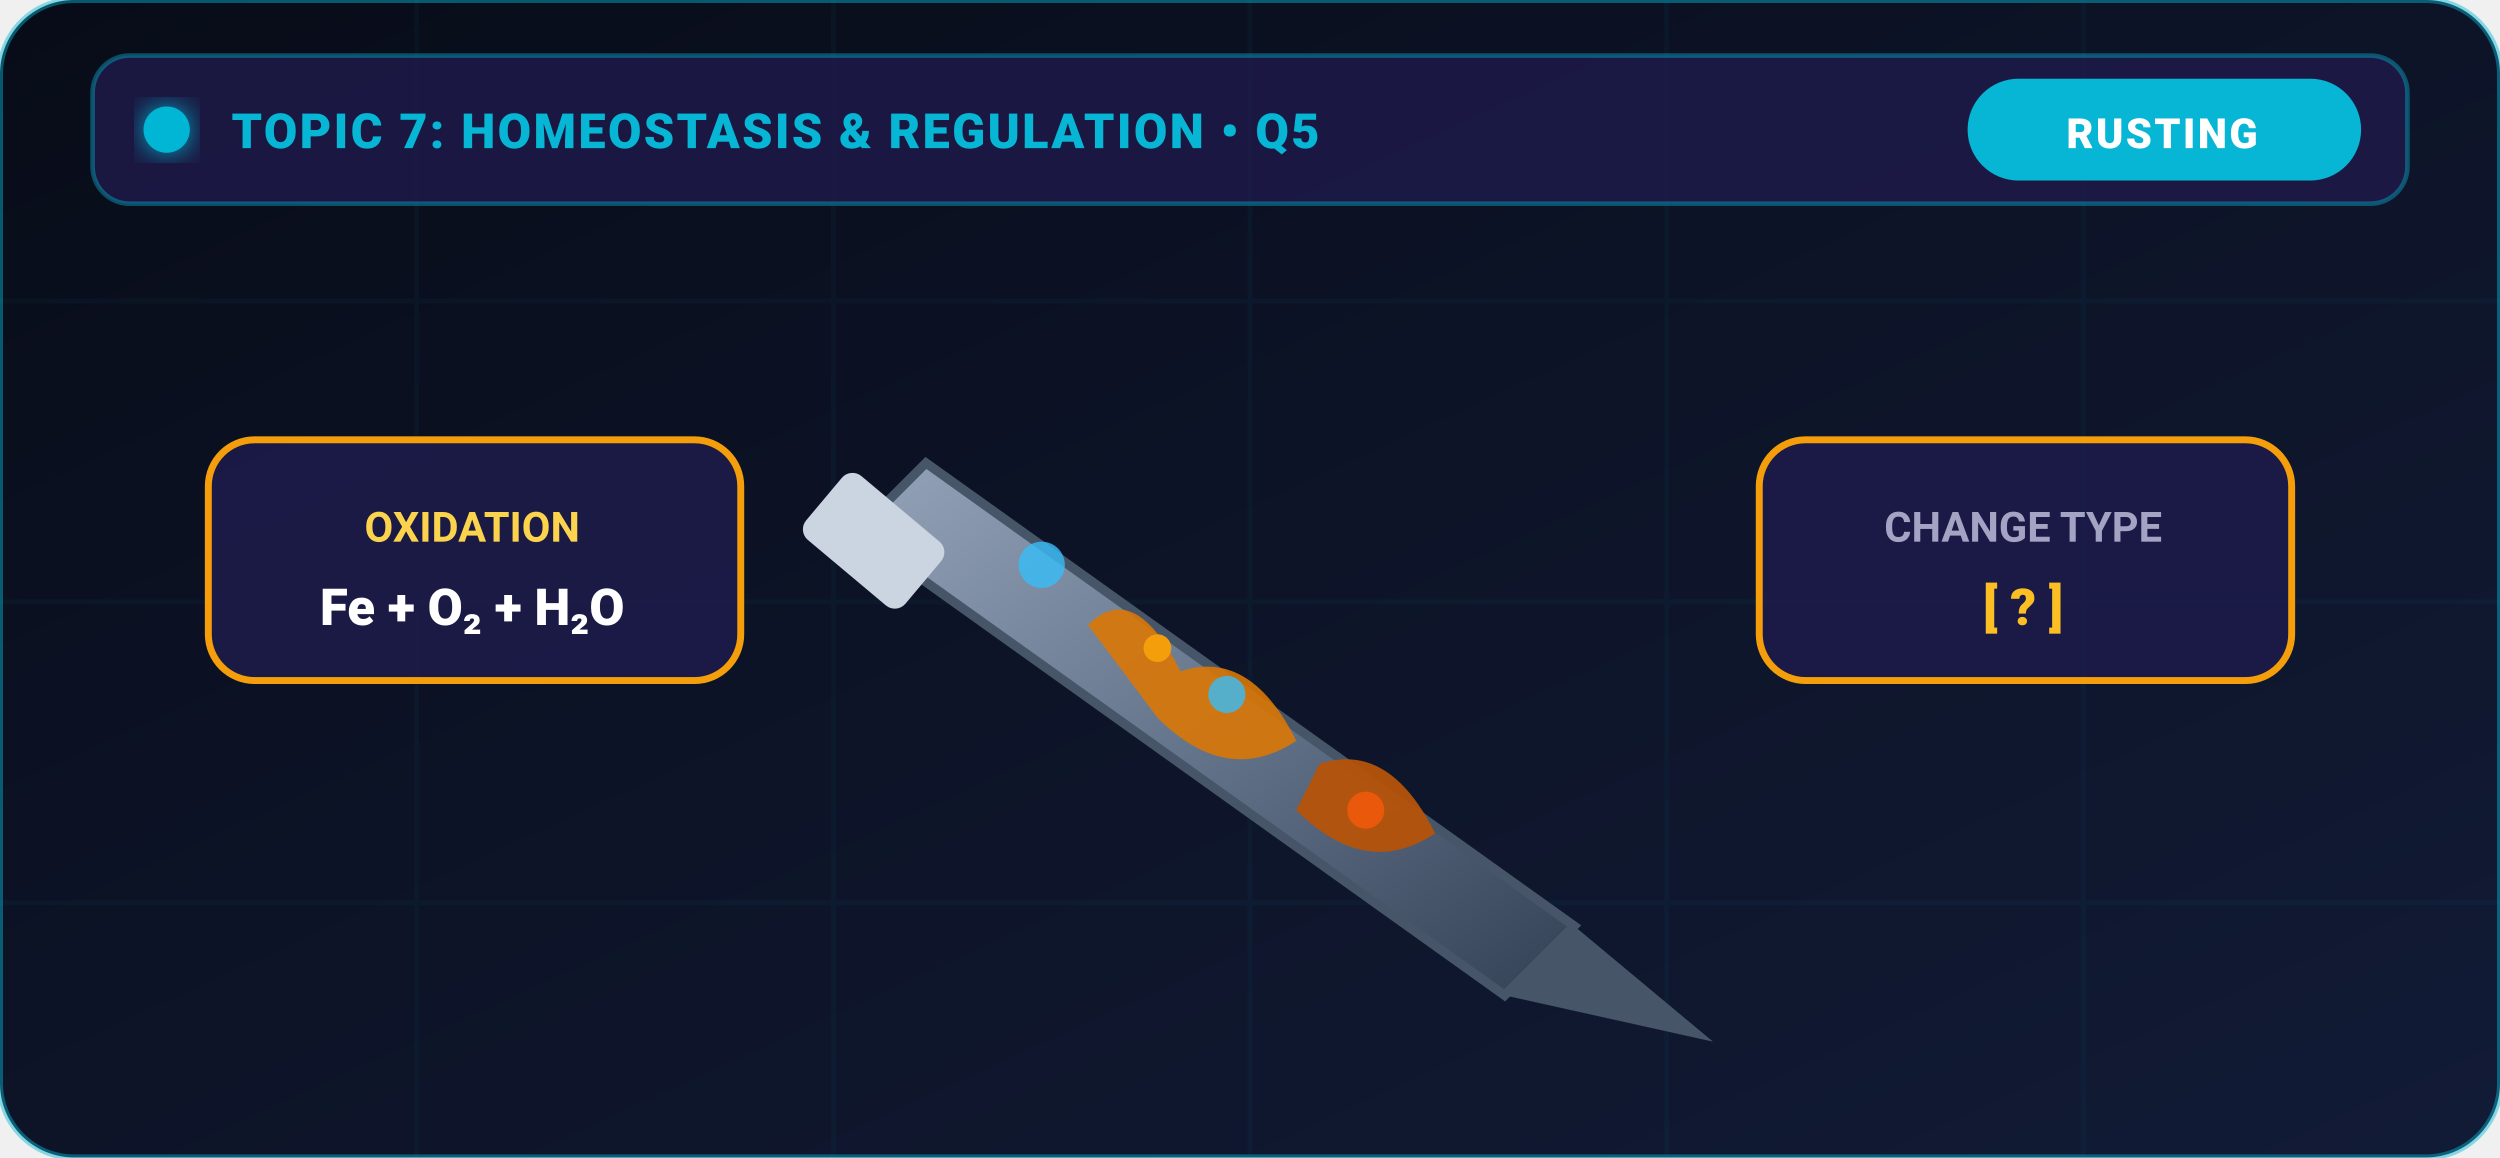
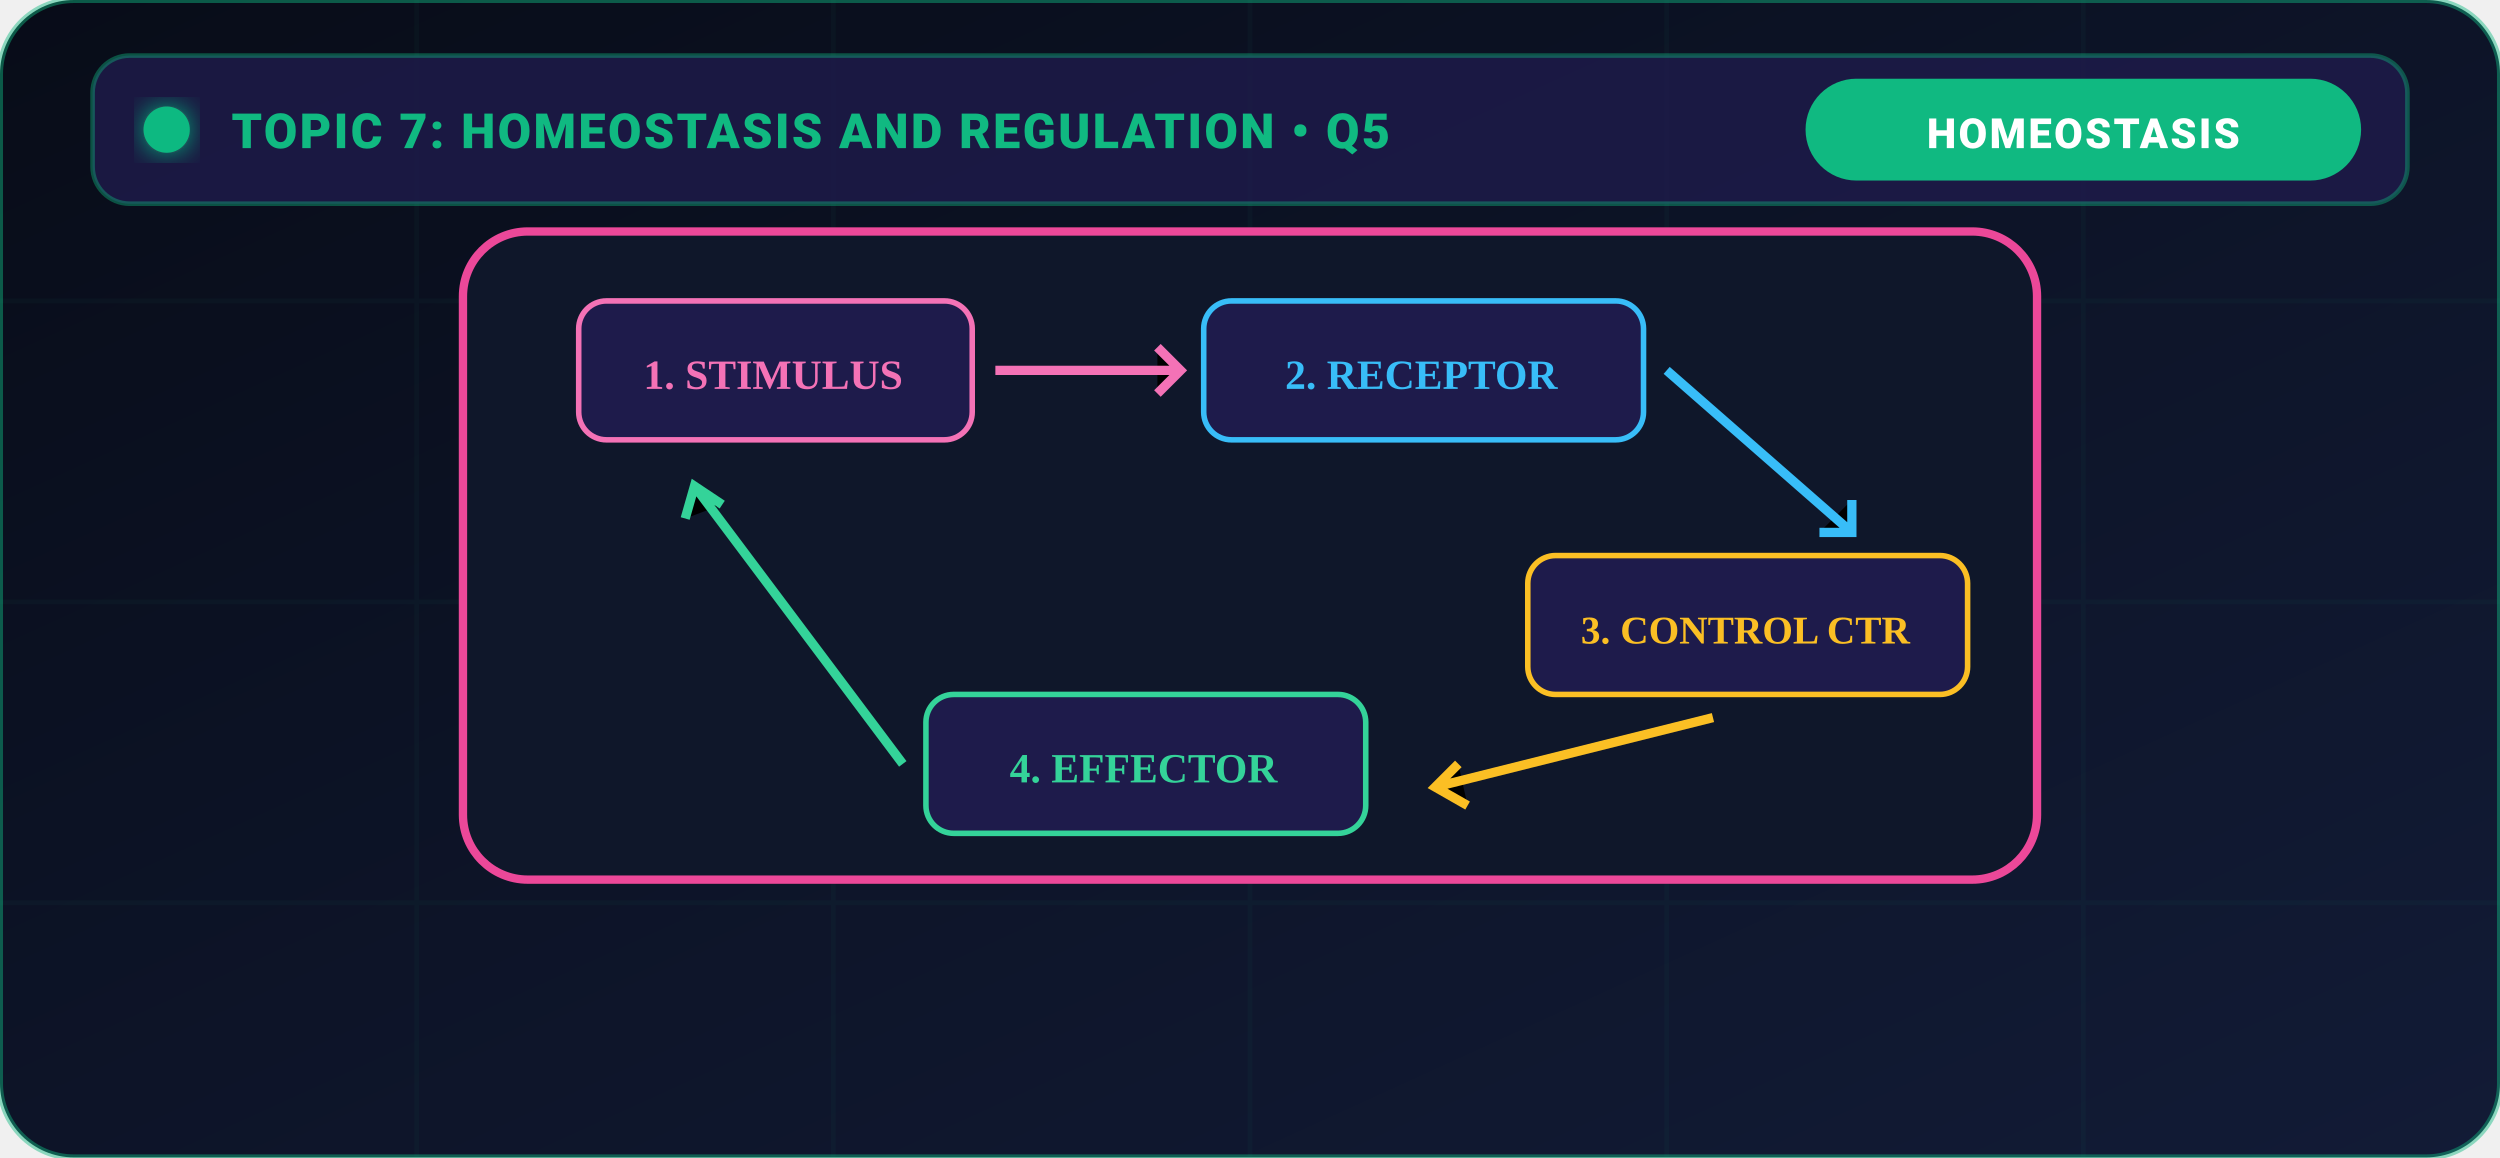
<svg xmlns="http://www.w3.org/2000/svg" viewBox="0 0 540 250" width="100%" height="100%">
  <defs>
    <linearGradient id="bg_t7_5" x1="0%" y1="0%" x2="100%" y2="100%">
      <stop offset="0%" stop-color="#080c18" />
      <stop offset="50%" stop-color="#0d1428" />
      <stop offset="100%" stop-color="#121b36" />
    </linearGradient>
    <filter id="glow_t7_5" x="-20%" y="-20%" width="140%" height="140%">
      <feGaussianBlur stdDeviation="3" result="blur" />
      <feComposite in="SourceGraphic" in2="blur" operator="over" />
    </filter>
  </defs>
-   <rect width="540" height="250" rx="16" fill="url(#bg_t7_5)" stroke="#06b6d4" stroke-width="1.3" stroke-opacity="0.45" />
-   <g opacity="0.04" stroke="#06b6d4" stroke-width="1">
+   <rect width="540" height="250" rx="16" fill="url(#bg_t7_5)" stroke="#10b981" stroke-width="1.3" stroke-opacity="0.45" />
+   <g opacity="0.04" stroke="#10b981" stroke-width="1">
    <line x1="90" y1="0" x2="90" y2="250" />
    <line x1="180" y1="0" x2="180" y2="250" />
    <line x1="270" y1="0" x2="270" y2="250" />
    <line x1="360" y1="0" x2="360" y2="250" />
    <line x1="450" y1="0" x2="450" y2="250" />
    <line x1="0" y1="65" x2="540" y2="65" />
    <line x1="0" y1="130" x2="540" y2="130" />
    <line x1="0" y1="195" x2="540" y2="195" />
  </g>
-   <rect x="20" y="12" width="500" height="32" rx="8" fill="#1e1b4b" fill-opacity="0.8" stroke="#06b6d4" stroke-width="1" stroke-opacity="0.4" />
-   <circle cx="36" cy="28" r="5" fill="#06b6d4" filter="url(#glow_t7_5)" />
-   <text x="50" y="32" fill="#06b6d4" font-family="'Segoe UI', Roboto, sans-serif" font-size="10.5" font-weight="900" letter-spacing="0.5">TOPIC 7: HOMEOSTASIS &amp; REGULATION • Q5</text>
-   <rect x="425" y="17" width="85" height="22" rx="11" fill="#06b6d4" />
-   <text x="467" y="32" fill="#ffffff" font-family="'Segoe UI', Roboto, sans-serif" font-size="9" font-weight="900" text-anchor="middle" letter-spacing="0.5">RUSTING</text>
-   <defs>
-     <linearGradient id="ironGrad" x1="0%" y1="0%" x2="100%" y2="100%">
-       <stop offset="0%" stop-color="#94a3b8" />
-       <stop offset="50%" stop-color="#64748b" />
-       <stop offset="100%" stop-color="#334155" />
-     </linearGradient>
-   </defs>
-   <g transform="translate(160, 60)">
-     <path d="M 40 40 L 180 140 L 165 155 L 25 55 Z" fill="url(#ironGrad)" stroke="#475569" stroke-width="2" />
-     <rect x="15" y="45" width="28" height="18" rx="3" fill="#cbd5e1" transform="rotate(40 25 55)" />
-     <polygon points="180,140 210,165 165,155" fill="#475569" />
-     <path d="M 75 75 Q 85 65 95 85 Q 110 80 120 100 Q 105 110 90 95 Z" fill="#d97706" opacity="0.9" />
-     <path d="M 125 105 Q 140 100 150 120 Q 135 130 120 115 Z" fill="#b45309" opacity="0.95" />
-     <circle cx="90" cy="80" r="3" fill="#f59e0b" />
-     <circle cx="135" cy="115" r="4" fill="#ea580c" />
-     <circle cx="65" cy="62" r="5" fill="#38bdf8" opacity="0.8" />
-     <circle cx="105" cy="90" r="4" fill="#38bdf8" opacity="0.8" />
-   </g>
-   <g transform="translate(45, 95)">
-     <rect x="0" y="0" width="115" height="52" rx="10" fill="#1e1b4b" fill-opacity="0.85" stroke="#f59e0b" stroke-width="1.5" />
-     <text x="57" y="22" fill="#fcd34d" font-family="'Segoe UI', Roboto, sans-serif" font-size="9" font-weight="bold" text-anchor="middle">OXIDATION</text>
-     <text x="57" y="40" fill="#ffffff" font-family="'Segoe UI', Roboto, sans-serif" font-size="11" font-weight="900" text-anchor="middle">Fe + O₂ + H₂O</text>
-   </g>
-   <g transform="translate(380, 95)">
-     <rect x="0" y="0" width="115" height="52" rx="10" fill="#1e1b4b" fill-opacity="0.85" stroke="#f59e0b" stroke-width="1.5" />
-     <text x="57" y="22" fill="#a5a3c4" font-family="'Segoe UI', Roboto, sans-serif" font-size="9" font-weight="bold" text-anchor="middle">CHANGE TYPE</text>
-     <text x="57" y="40" fill="#fbbf24" font-family="'Segoe UI', Roboto, sans-serif" font-size="11" font-weight="900" text-anchor="middle">[ ? ]</text>
+   <rect x="20" y="12" width="500" height="32" rx="8" fill="#1e1b4b" fill-opacity="0.8" stroke="#10b981" stroke-width="1" stroke-opacity="0.4" />
+   <circle cx="36" cy="28" r="5" fill="#10b981" filter="url(#glow_t7_5)" />
+   <text x="50" y="32" fill="#10b981" font-family="'Segoe UI', Roboto, sans-serif" font-size="10.5" font-weight="900" letter-spacing="0.5">TOPIC 7: HOMEOSTASIS AND REGULATION • Q5</text>
+   <rect x="390" y="17" width="120" height="22" rx="11" fill="#10b981" />
+   <text x="450" y="32" fill="#ffffff" font-family="'Segoe UI', Roboto, sans-serif" font-size="9" font-weight="900" text-anchor="middle" letter-spacing="0.5">HOMEOSTASIS</text>
+   <g transform="translate(100, 50)">
+     <rect x="0" y="0" width="340" height="140" rx="14" fill="#0f172a" stroke="#ec4899" stroke-width="1.8" />
+     <rect x="25" y="15" width="85" height="30" rx="6" fill="#1e1b4b" stroke="#f472b6" stroke-width="1.2" />
+     <text x="67" y="34" fill="#f472b6" font-size="9" font-weight="bold" text-anchor="middle">1. STIMULUS</text>
+     <path d="M 115 30 L 155 30 M 150 25 L 155 30 L 150 35" stroke="#f472b6" stroke-width="2" />
+     <rect x="160" y="15" width="95" height="30" rx="6" fill="#1e1b4b" stroke="#38bdf8" stroke-width="1.2" />
+     <text x="207" y="34" fill="#38bdf8" font-size="9" font-weight="bold" text-anchor="middle">2. RECEPTOR</text>
+     <path d="M 260 30 L 300 65 M 300 58 L 300 65 L 293 65" stroke="#38bdf8" stroke-width="2" />
+     <rect x="230" y="70" width="95" height="30" rx="6" fill="#1e1b4b" stroke="#fbbf24" stroke-width="1.2" />
+     <text x="277" y="89" fill="#fbbf24" font-size="8.5" font-weight="bold" text-anchor="middle">3. CONTROL CTR</text>
+     <path d="M 270 105 L 210 120 M 215 115 L 210 120 L 217 124" stroke="#fbbf24" stroke-width="2" />
+     <rect x="100" y="100" width="95" height="30" rx="6" fill="#1e1b4b" stroke="#34d399" stroke-width="1.2" />
+     <text x="147" y="119" fill="#34d399" font-size="9" font-weight="bold" text-anchor="middle">4. EFFECTOR</text>
+     <path d="M 95 115 L 50 55 M 48 62 L 50 55 L 56 59" stroke="#34d399" stroke-width="2" />
  </g>
</svg>
